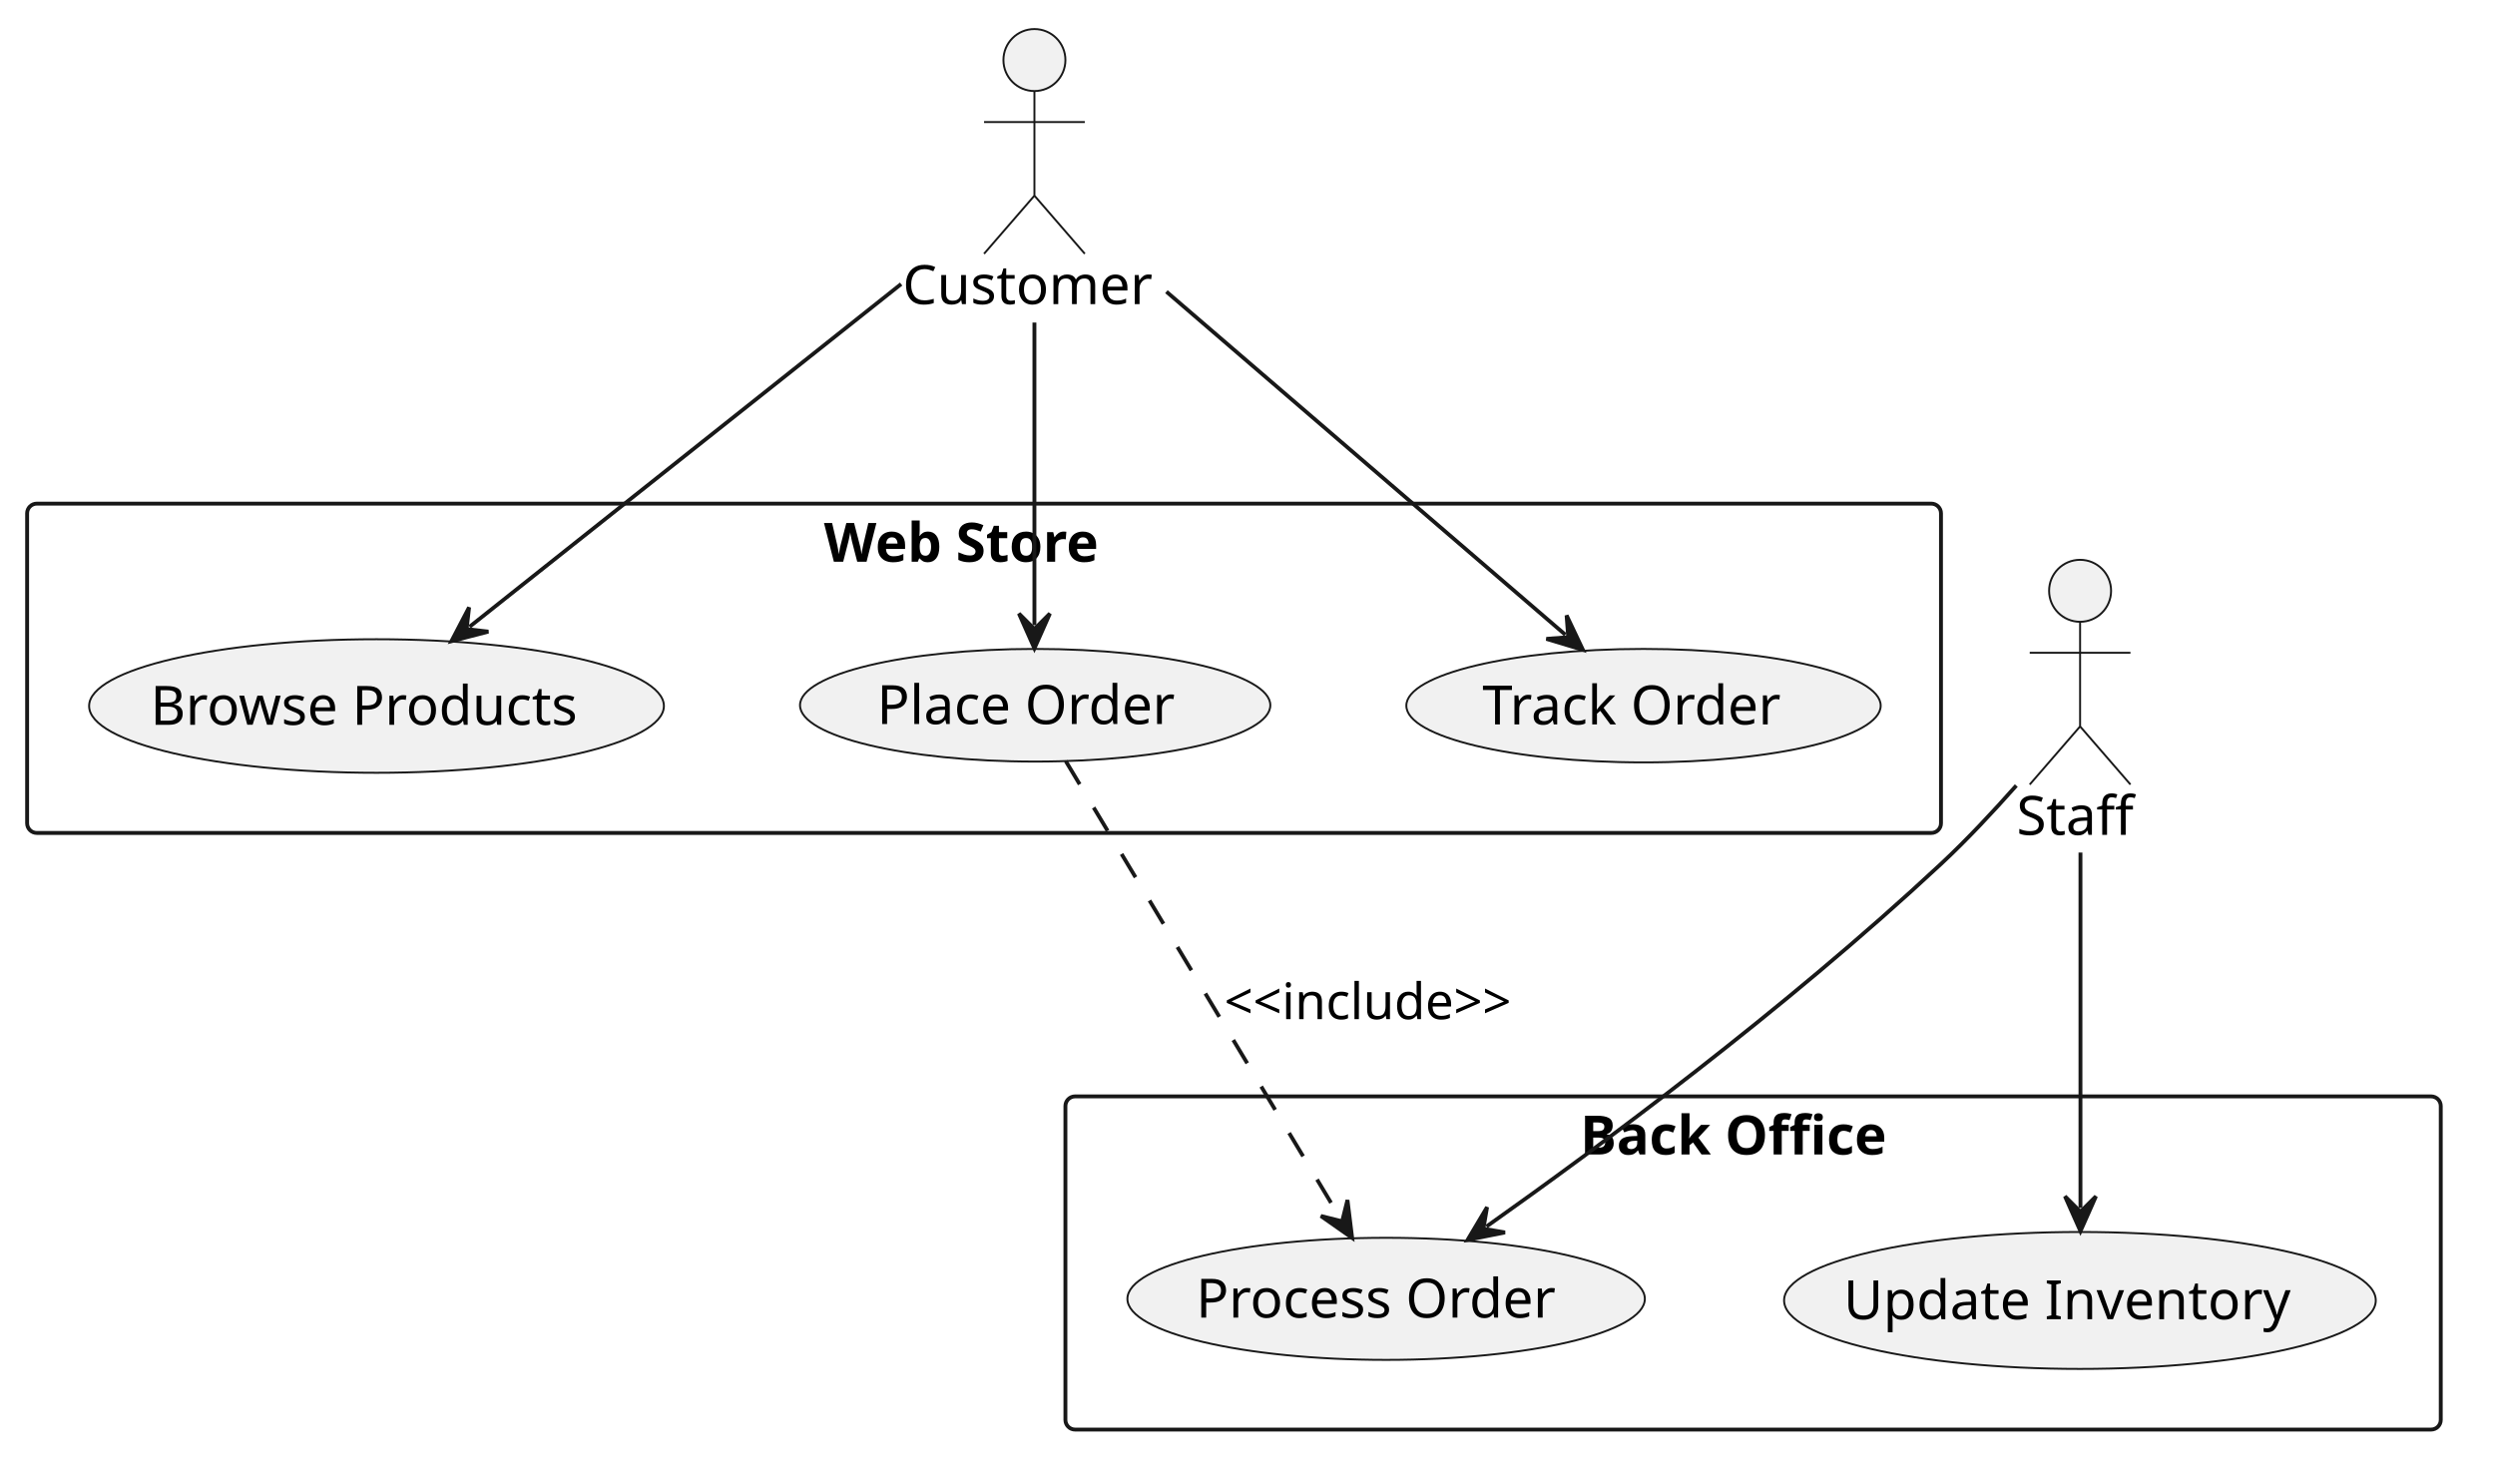
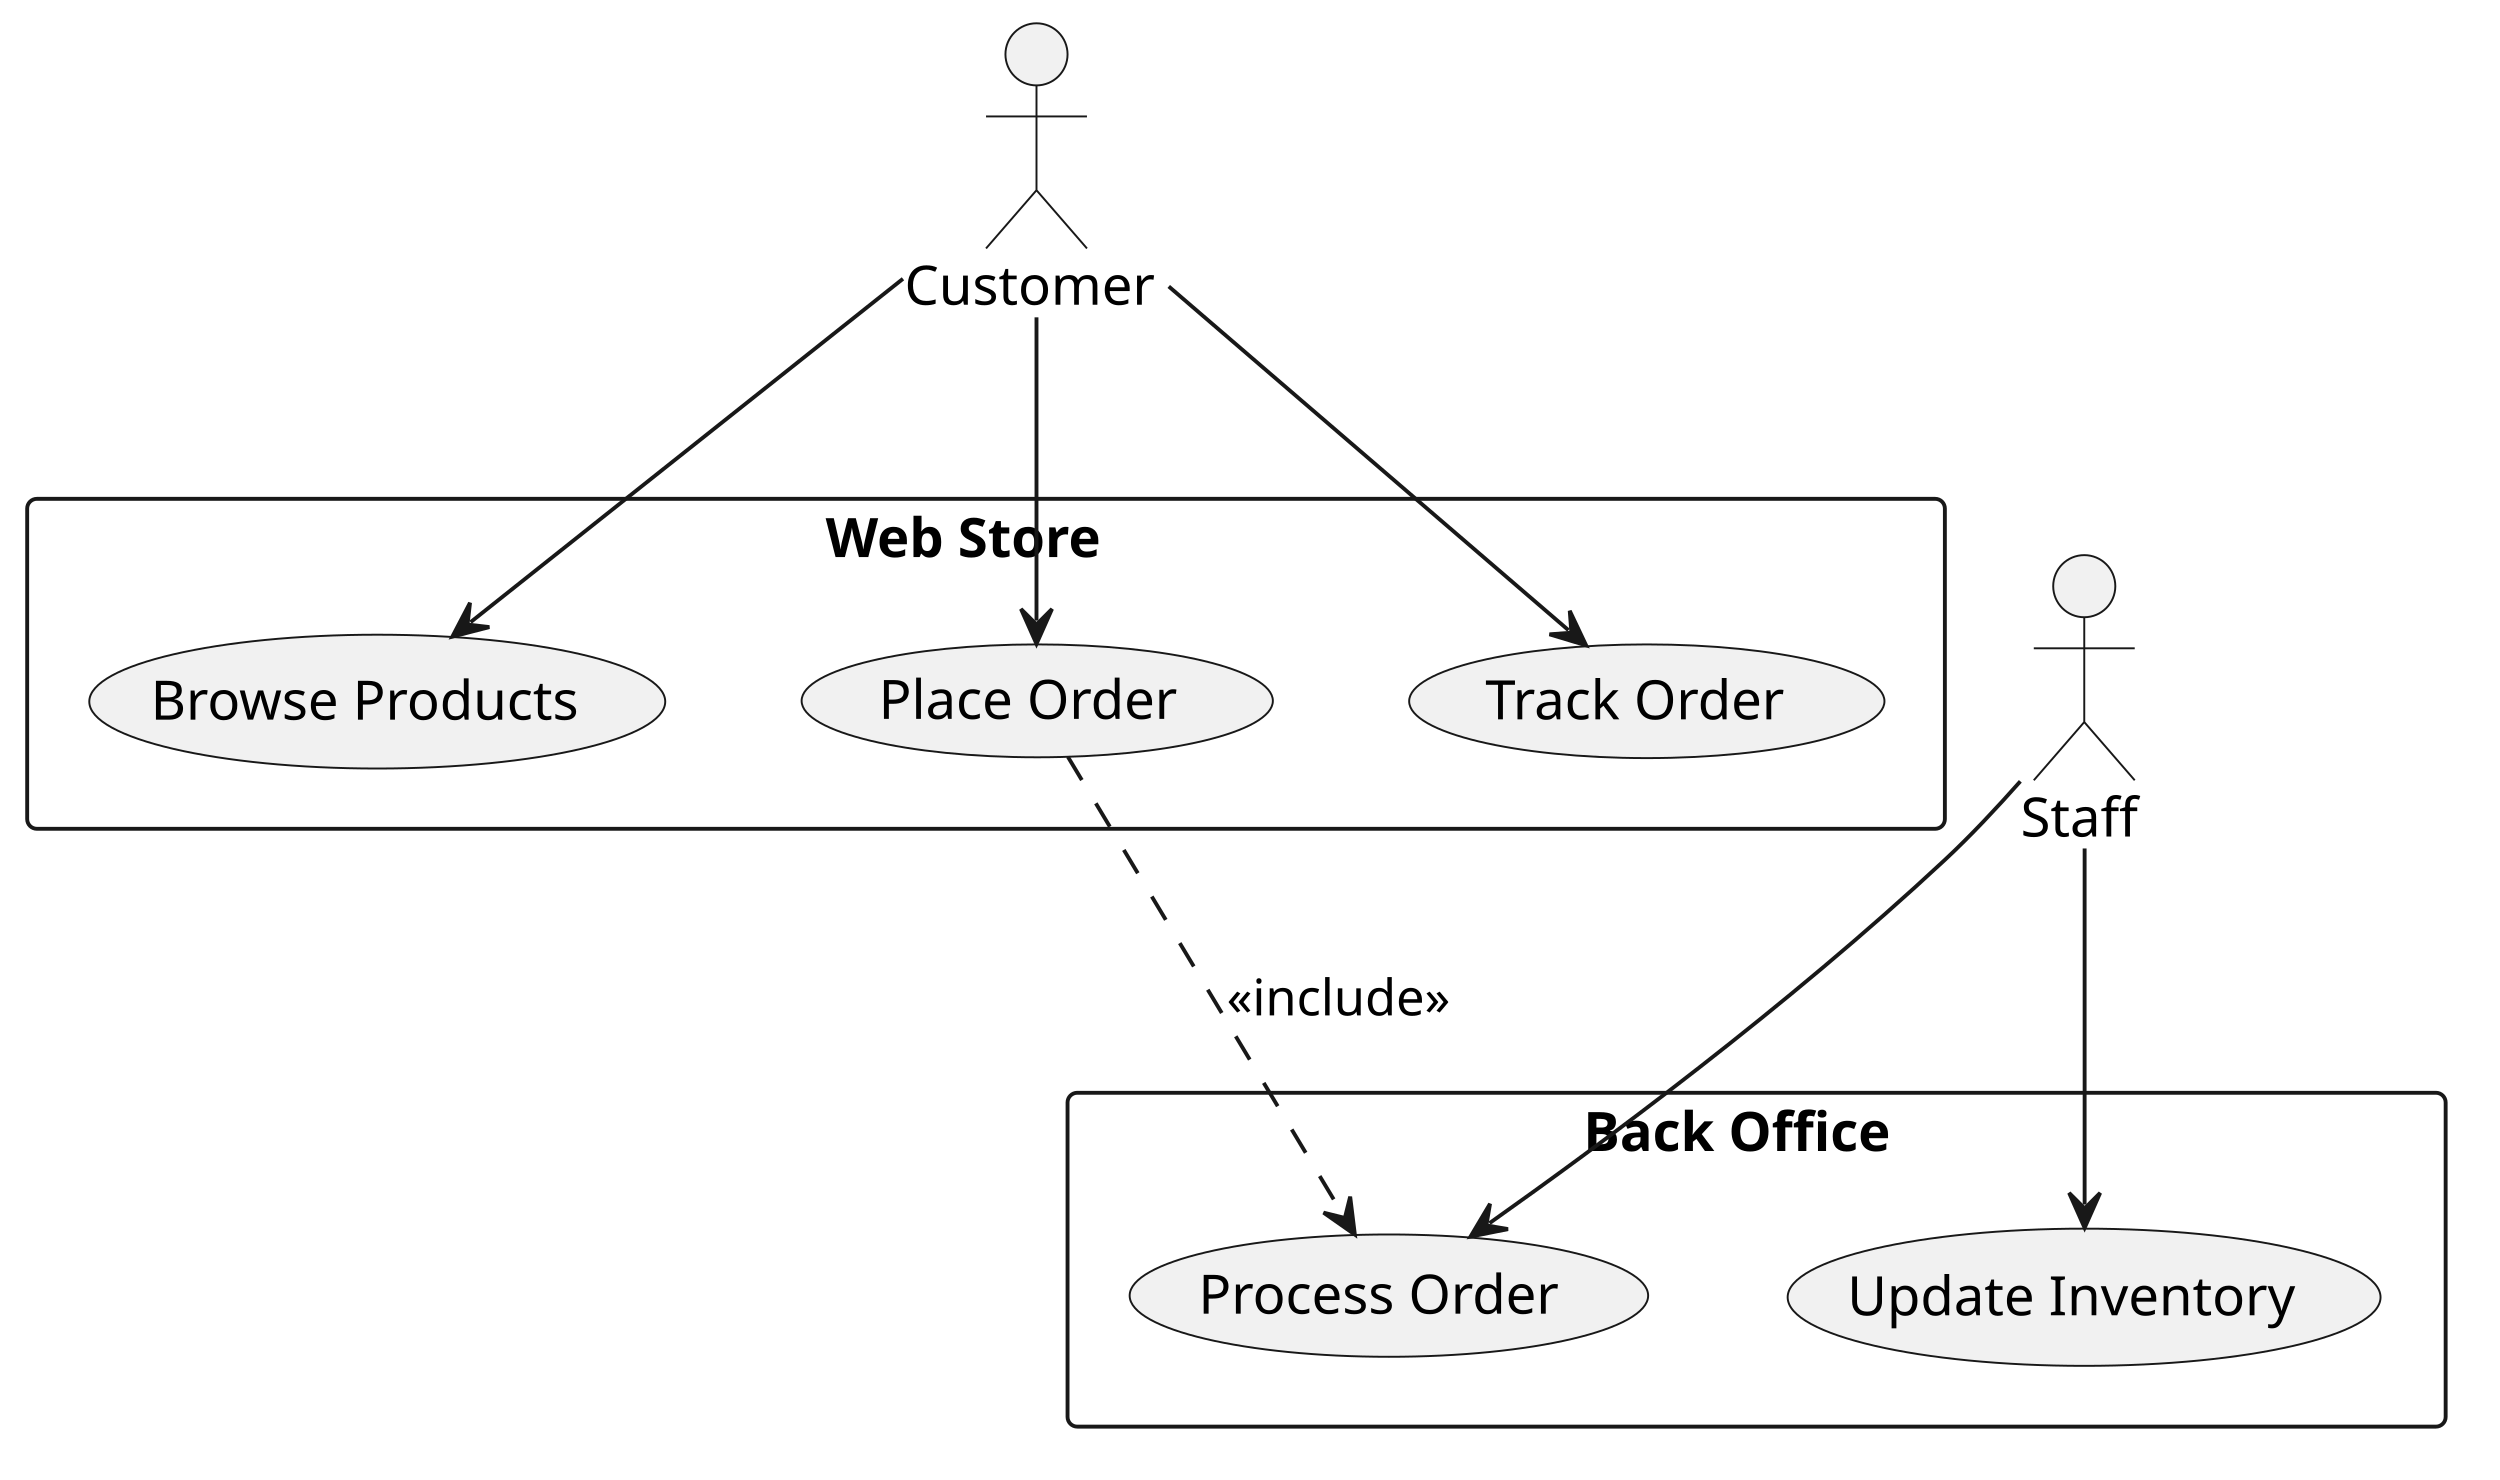
- <svg xmlns="http://www.w3.org/2000/svg" contentStyleType="text/css" data-diagram-type="DESCRIPTION" height="383px" preserveAspectRatio="none" style="width:644px;height:383px;background:#FFFFFF;" version="1.1" viewBox="0 0 644 383" width="644px" zoomAndPan="magnify">
+ <svg xmlns="http://www.w3.org/2000/svg" contentStyleType="text/css" data-diagram-type="DESCRIPTION" height="381px" preserveAspectRatio="none" style="width:644px;height:381px;background:#FFFFFF;" version="1.1" viewBox="0 0 644 381" width="644px" zoomAndPan="magnify">
  <defs />
  <g>
-     <g class="cluster" data-qualified-name="web_store" id="">
-       <rect fill="none" height="85" rx="2.5" ry="2.5" style="stroke:#181818;stroke-width:1;" width="494" x="7" y="130" />
-       <text fill="#000000" font-family="sans-serif" font-size="14" font-weight="700" lengthAdjust="spacing" textLength="82.626" x="212.687" y="144.995">Web Store</text>
+     <g class="cluster" data-qualified-name="Web Store" data-source-line="4" id="ent0004">
+       <rect fill="none" height="85" rx="2.5" ry="2.5" style="stroke:#181818;stroke-width:1;" width="494" x="7" y="128.5" />
+       <text fill="#000000" font-family="sans-serif" font-size="14" font-weight="700" lengthAdjust="spacing" textLength="82.626" x="212.687" y="143.495">Web Store</text>
    </g>
-     <g class="cluster" data-qualified-name="back_office" id="">
-       <rect fill="none" height="86" rx="2.5" ry="2.5" style="stroke:#181818;stroke-width:1;" width="355" x="275" y="283" />
-       <text fill="#000000" font-family="sans-serif" font-size="14" font-weight="700" lengthAdjust="spacing" textLength="89.277" x="407.861" y="297.995">Back Office</text>
+     <g class="cluster" data-qualified-name="Back Office" data-source-line="10" id="ent0008">
+       <rect fill="none" height="86" rx="2.5" ry="2.5" style="stroke:#181818;stroke-width:1;" width="355" x="275" y="281.5" />
+       <text fill="#000000" font-family="sans-serif" font-size="14" font-weight="700" lengthAdjust="spacing" textLength="89.277" x="407.861" y="296.495">Back Office</text>
+     </g>
+     <g class="entity" data-qualified-name="Web Store.UC1" data-source-line="5" id="ent0005">
+       <ellipse cx="97.182" cy="180.736" fill="#F1F1F1" rx="74.182" ry="17.236" style="stroke:#181818;stroke-width:0.5;" />
+       <text fill="#000000" font-family="sans-serif" font-size="14" lengthAdjust="spacing" textLength="116.737" x="38.813" y="185.385">Browse Products</text>
+     </g>
+     <g class="entity" data-qualified-name="Web Store.UC2" data-source-line="6" id="ent0006">
+       <ellipse cx="267.195" cy="180.539" fill="#F1F1F1" rx="60.696" ry="14.539" style="stroke:#181818;stroke-width:0.5;" />
+       <text fill="#000000" font-family="sans-serif" font-size="14" lengthAdjust="spacing" textLength="81.703" x="226.344" y="185.188">Place Order</text>
+     </g>
+     <g class="entity" data-qualified-name="Web Store.UC3" data-source-line="7" id="ent0007">
+       <ellipse cx="424.218" cy="180.644" fill="#F1F1F1" rx="61.218" ry="14.644" style="stroke:#181818;stroke-width:0.5;" />
+       <text fill="#000000" font-family="sans-serif" font-size="14" lengthAdjust="spacing" textLength="83.173" x="382.632" y="185.292">Track Order</text>
+     </g>
+     <g class="entity" data-qualified-name="Back Office.UC4" data-source-line="11" id="ent0009">
+       <ellipse cx="357.781" cy="333.756" fill="#F1F1F1" rx="66.781" ry="15.756" style="stroke:#181818;stroke-width:0.5;" />
+       <text fill="#000000" font-family="sans-serif" font-size="14" lengthAdjust="spacing" textLength="98.144" x="308.709" y="338.405">Process Order</text>
+     </g>
+     <g class="entity" data-qualified-name="Back Office.UC5" data-source-line="12" id="ent0010">
+       <ellipse cx="536.864" cy="334.173" fill="#F1F1F1" rx="76.364" ry="17.673" style="stroke:#181818;stroke-width:0.5;" />
+       <text fill="#000000" font-family="sans-serif" font-size="14" lengthAdjust="spacing" textLength="122.022" x="475.853" y="338.821">Update Inventory</text>
    </g>
    <g class="entity" data-qualified-name="Customer" data-source-line="1" id="ent0002">
-       <ellipse cx="267.002" cy="15.5" fill="#F1F1F1" rx="8" ry="8" style="stroke:#181818;stroke-width:0.5;" />
-       <path d="M267.002,23.5 L267.002,50.5 M254.002,31.5 L280.002,31.5 M267.002,50.5 L254.002,65.5 M267.002,50.5 L280.002,65.5" fill="none" style="stroke:#181818;stroke-width:0.5;" />
+       <ellipse cx="267.002" cy="14" fill="#F1F1F1" rx="8" ry="8" style="stroke:#181818;stroke-width:0.5;" />
+       <path d="M267.002,22 L267.002,49 M254.002,30 L280.002,30 M267.002,49 L254.002,64 M267.002,49 L280.002,64" fill="none" style="stroke:#181818;stroke-width:0.5;" />
      <text fill="#000000" font-family="sans-serif" font-size="14" lengthAdjust="spacing" textLength="68.004" x="233" y="78.495">Customer</text>
    </g>
    <g class="entity" data-qualified-name="Staff" data-source-line="2" id="ent0003">
-       <ellipse cx="536.906" cy="152.5" fill="#F1F1F1" rx="8" ry="8" style="stroke:#181818;stroke-width:0.5;" />
-       <path d="M536.906,160.5 L536.906,187.5 M523.906,168.5 L549.906,168.5 M536.906,187.5 L523.906,202.5 M536.906,187.5 L549.906,202.5" fill="none" style="stroke:#181818;stroke-width:0.5;" />
+       <ellipse cx="536.906" cy="151" fill="#F1F1F1" rx="8" ry="8" style="stroke:#181818;stroke-width:0.5;" />
+       <path d="M536.906,159 L536.906,186 M523.906,167 L549.906,167 M536.906,186 L523.906,201 M536.906,186 L549.906,201" fill="none" style="stroke:#181818;stroke-width:0.5;" />
      <text fill="#000000" font-family="sans-serif" font-size="14" lengthAdjust="spacing" textLength="32.812" x="520.5" y="215.495">Staff</text>
    </g>
-     <g class="entity" data-qualified-name="web_store.UC1" data-source-line="3" id="ent0004">
-       <ellipse cx="97.182" cy="182.236" fill="#F1F1F1" rx="74.182" ry="17.236" style="stroke:#181818;stroke-width:0.5;" />
-       <text fill="#000000" font-family="sans-serif" font-size="14" lengthAdjust="spacing" textLength="116.737" x="38.813" y="187.083">Browse Products</text>
+     <g class="link" data-entity-1="ent0002" data-entity-2="ent0005" data-link-type="dependency" data-source-line="15" id="lnk11">
+       <path d="M232.6,71.82 C197.67,99.56 149.518,137.788 121.218,160.268" fill="none" id="Customer-to-UC1" style="stroke:#181818;stroke-width:1;" />
+       <polygon fill="#181818" points="116.52,164,126.055,161.534,120.435,160.89,121.079,155.27,116.52,164" style="stroke:#181818;stroke-width:1;" />
    </g>
-     <g class="entity" data-qualified-name="web_store.UC2" data-source-line="4" id="ent0005">
-       <ellipse cx="267.195" cy="182.039" fill="#F1F1F1" rx="60.696" ry="14.539" style="stroke:#181818;stroke-width:0.5;" />
-       <text fill="#000000" font-family="sans-serif" font-size="14" lengthAdjust="spacing" textLength="81.703" x="226.344" y="186.886">Place Order</text>
+     <g class="link" data-entity-1="ent0002" data-entity-2="ent0006" data-link-type="dependency" data-source-line="16" id="lnk12">
+       <path d="M267,81.75 C267,109.69 267,140.35 267,159.87" fill="none" id="Customer-to-UC2" style="stroke:#181818;stroke-width:1;" />
+       <polygon fill="#181818" points="267,165.87,271,156.87,267,160.87,263,156.87,267,165.87" style="stroke:#181818;stroke-width:1;" />
    </g>
-     <g class="entity" data-qualified-name="web_store.UC3" data-source-line="5" id="ent0006">
-       <ellipse cx="424.218" cy="182.144" fill="#F1F1F1" rx="61.218" ry="14.644" style="stroke:#181818;stroke-width:0.5;" />
-       <text fill="#000000" font-family="sans-serif" font-size="14" lengthAdjust="spacing" textLength="83.173" x="382.632" y="186.99">Track Order</text>
+     <g class="link" data-entity-1="ent0002" data-entity-2="ent0007" data-link-type="dependency" data-source-line="17" id="lnk13">
+       <path d="M301.07,73.79 C334.44,102.49 379.231,140.998 404.031,162.328" fill="none" id="Customer-to-UC3" style="stroke:#181818;stroke-width:1;" />
+       <polygon fill="#181818" points="408.58,166.24,404.365,157.339,404.789,162.98,399.148,163.404,408.58,166.24" style="stroke:#181818;stroke-width:1;" />
    </g>
-     <g class="entity" data-qualified-name="back_office.UC4" data-source-line="6" id="ent0007">
-       <ellipse cx="357.781" cy="335.256" fill="#F1F1F1" rx="66.781" ry="15.756" style="stroke:#181818;stroke-width:0.5;" />
-       <text fill="#000000" font-family="sans-serif" font-size="14" lengthAdjust="spacing" textLength="98.144" x="308.709" y="340.103">Process Order</text>
+     <g class="link" data-entity-1="ent0003" data-entity-2="ent0009" data-link-type="dependency" data-source-line="18" id="lnk14">
+       <path d="M520.44,201.27 C514.54,207.93 507.7,215.26 501,221.5 C460.23,259.49 412.377,294.784 383.697,315.084" fill="none" id="Staff-to-UC4" style="stroke:#181818;stroke-width:1;" />
+       <polygon fill="#181818" points="378.8,318.55,388.457,316.615,382.881,315.661,383.835,310.086,378.8,318.55" style="stroke:#181818;stroke-width:1;" />
    </g>
-     <g class="entity" data-qualified-name="back_office.UC5" data-source-line="7" id="ent0008">
-       <ellipse cx="536.864" cy="335.673" fill="#F1F1F1" rx="76.364" ry="17.673" style="stroke:#181818;stroke-width:0.5;" />
-       <text fill="#000000" font-family="sans-serif" font-size="14" lengthAdjust="spacing" textLength="122.022" x="475.853" y="340.519">Update Inventory</text>
+     <g class="link" data-entity-1="ent0003" data-entity-2="ent0010" data-link-type="dependency" data-source-line="19" id="lnk15">
+       <path d="M537,218.56 C537,249.75 537,286.89 537,310.29" fill="none" id="Staff-to-UC5" style="stroke:#181818;stroke-width:1;" />
+       <polygon fill="#181818" points="537,316.29,541,307.29,537,311.29,533,307.29,537,316.29" style="stroke:#181818;stroke-width:1;" />
    </g>
-     <g class="link" data-entity-1="ent0002" data-entity-2="ent0004" data-link-type="dependency" data-source-line="8" id="lnk9">
-       <path d="M232.6,73.32 C197.67,101.06 149.518,139.288 121.218,161.768" fill="none" id="Customer-to-UC1" style="stroke:#181818;stroke-width:1;" />
-       <polygon fill="#181818" points="116.52,165.5,126.055,163.034,120.435,162.39,121.079,156.77,116.52,165.5" style="stroke:#181818;stroke-width:1;" />
-     </g>
-     <g class="link" data-entity-1="ent0002" data-entity-2="ent0005" data-link-type="dependency" data-source-line="9" id="lnk10">
-       <path d="M267,83.25 C267,111.19 267,141.85 267,161.37" fill="none" id="Customer-to-UC2" style="stroke:#181818;stroke-width:1;" />
-       <polygon fill="#181818" points="267,167.37,271,158.37,267,162.37,263,158.37,267,167.37" style="stroke:#181818;stroke-width:1;" />
-     </g>
-     <g class="link" data-entity-1="ent0002" data-entity-2="ent0006" data-link-type="dependency" data-source-line="10" id="lnk11">
-       <path d="M301.07,75.29 C334.44,103.99 379.231,142.498 404.031,163.828" fill="none" id="Customer-to-UC3" style="stroke:#181818;stroke-width:1;" />
-       <polygon fill="#181818" points="408.58,167.74,404.365,158.839,404.789,164.48,399.148,164.904,408.58,167.74" style="stroke:#181818;stroke-width:1;" />
-     </g>
-     <g class="link" data-entity-1="ent0003" data-entity-2="ent0007" data-link-type="dependency" data-source-line="11" id="lnk12">
-       <path d="M520.44,202.77 C514.54,209.43 507.7,216.76 501,223 C460.23,260.99 412.377,296.284 383.697,316.584" fill="none" id="Staff-to-UC4" style="stroke:#181818;stroke-width:1;" />
-       <polygon fill="#181818" points="378.8,320.05,388.457,318.115,382.881,317.161,383.835,311.586,378.8,320.05" style="stroke:#181818;stroke-width:1;" />
-     </g>
-     <g class="link" data-entity-1="ent0003" data-entity-2="ent0008" data-link-type="dependency" data-source-line="12" id="lnk13">
-       <path d="M537,220.06 C537,251.25 537,288.39 537,311.79" fill="none" id="Staff-to-UC5" style="stroke:#181818;stroke-width:1;" />
-       <polygon fill="#181818" points="537,317.79,541,308.79,537,312.79,533,308.79,537,317.79" style="stroke:#181818;stroke-width:1;" />
-     </g>
-     <g class="link" data-entity-1="ent0005" data-entity-2="ent0007" data-link-type="dependency" data-source-line="13" id="lnk14">
-       <path d="M275.08,196.44 C292.04,224.69 328.179,284.867 345.919,314.387" fill="none" id="UC2-to-UC4" style="stroke:#181818;stroke-width:1;stroke-dasharray:7,7;" />
-       <polygon fill="#181818" points="349.01,319.53,347.803,309.755,346.435,315.244,340.946,313.876,349.01,319.53" style="stroke:#181818;stroke-width:1;" />
-       <text fill="#000000" font-family="sans-serif" font-size="13" lengthAdjust="spacing" textLength="90.67" x="316" y="263.067">&lt;&lt;include&gt;&gt;</text>
+     <g class="link" data-entity-1="ent0006" data-entity-2="ent0009" data-link-type="dependency" data-source-line="20" id="lnk16">
+       <path d="M275.08,194.94 C292.04,223.19 328.179,283.367 345.919,312.887" fill="none" id="UC2-to-UC4" style="stroke:#181818;stroke-width:1;stroke-dasharray:7,7;" />
+       <polygon fill="#181818" points="349.01,318.03,347.803,308.255,346.435,313.744,340.946,312.376,349.01,318.03" style="stroke:#181818;stroke-width:1;" />
+       <text fill="#000000" font-family="sans-serif" font-size="13" lengthAdjust="spacing" textLength="63.007" x="316" y="261.567">«include»</text>
    </g>
  </g>
</svg>
